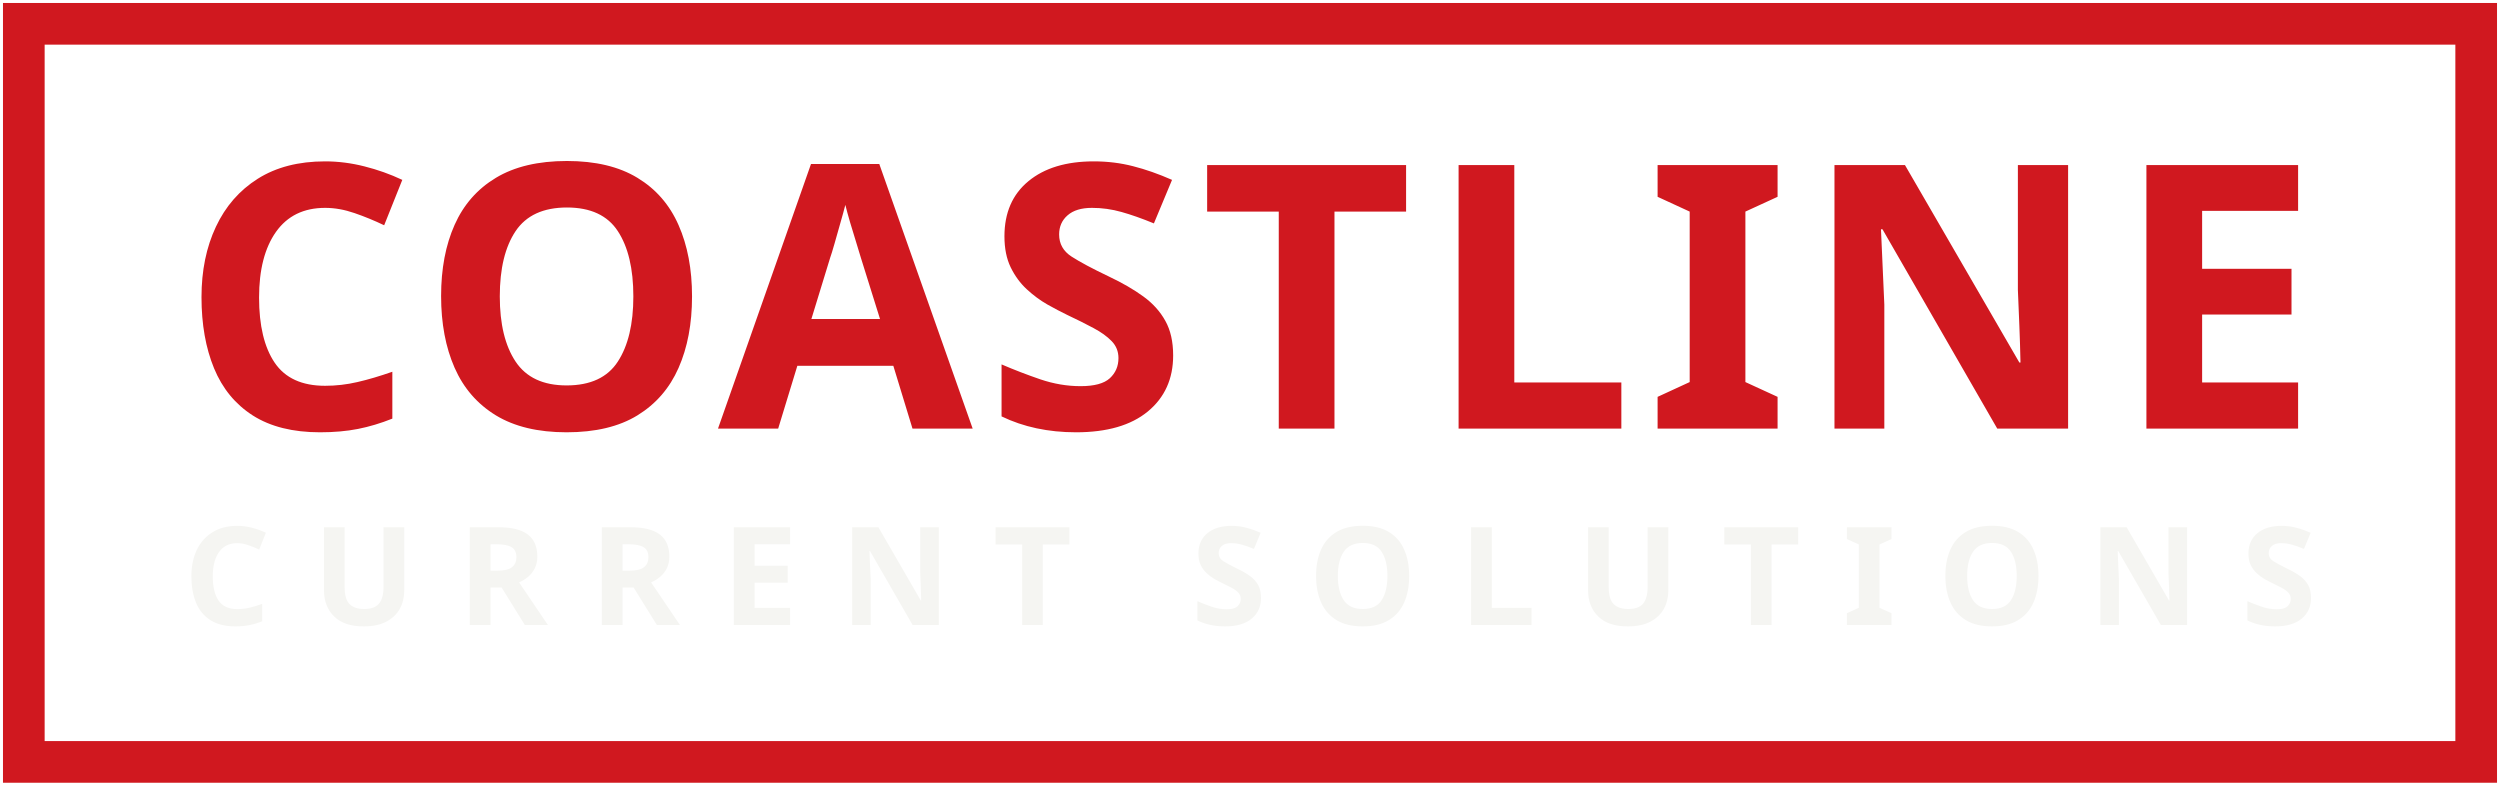
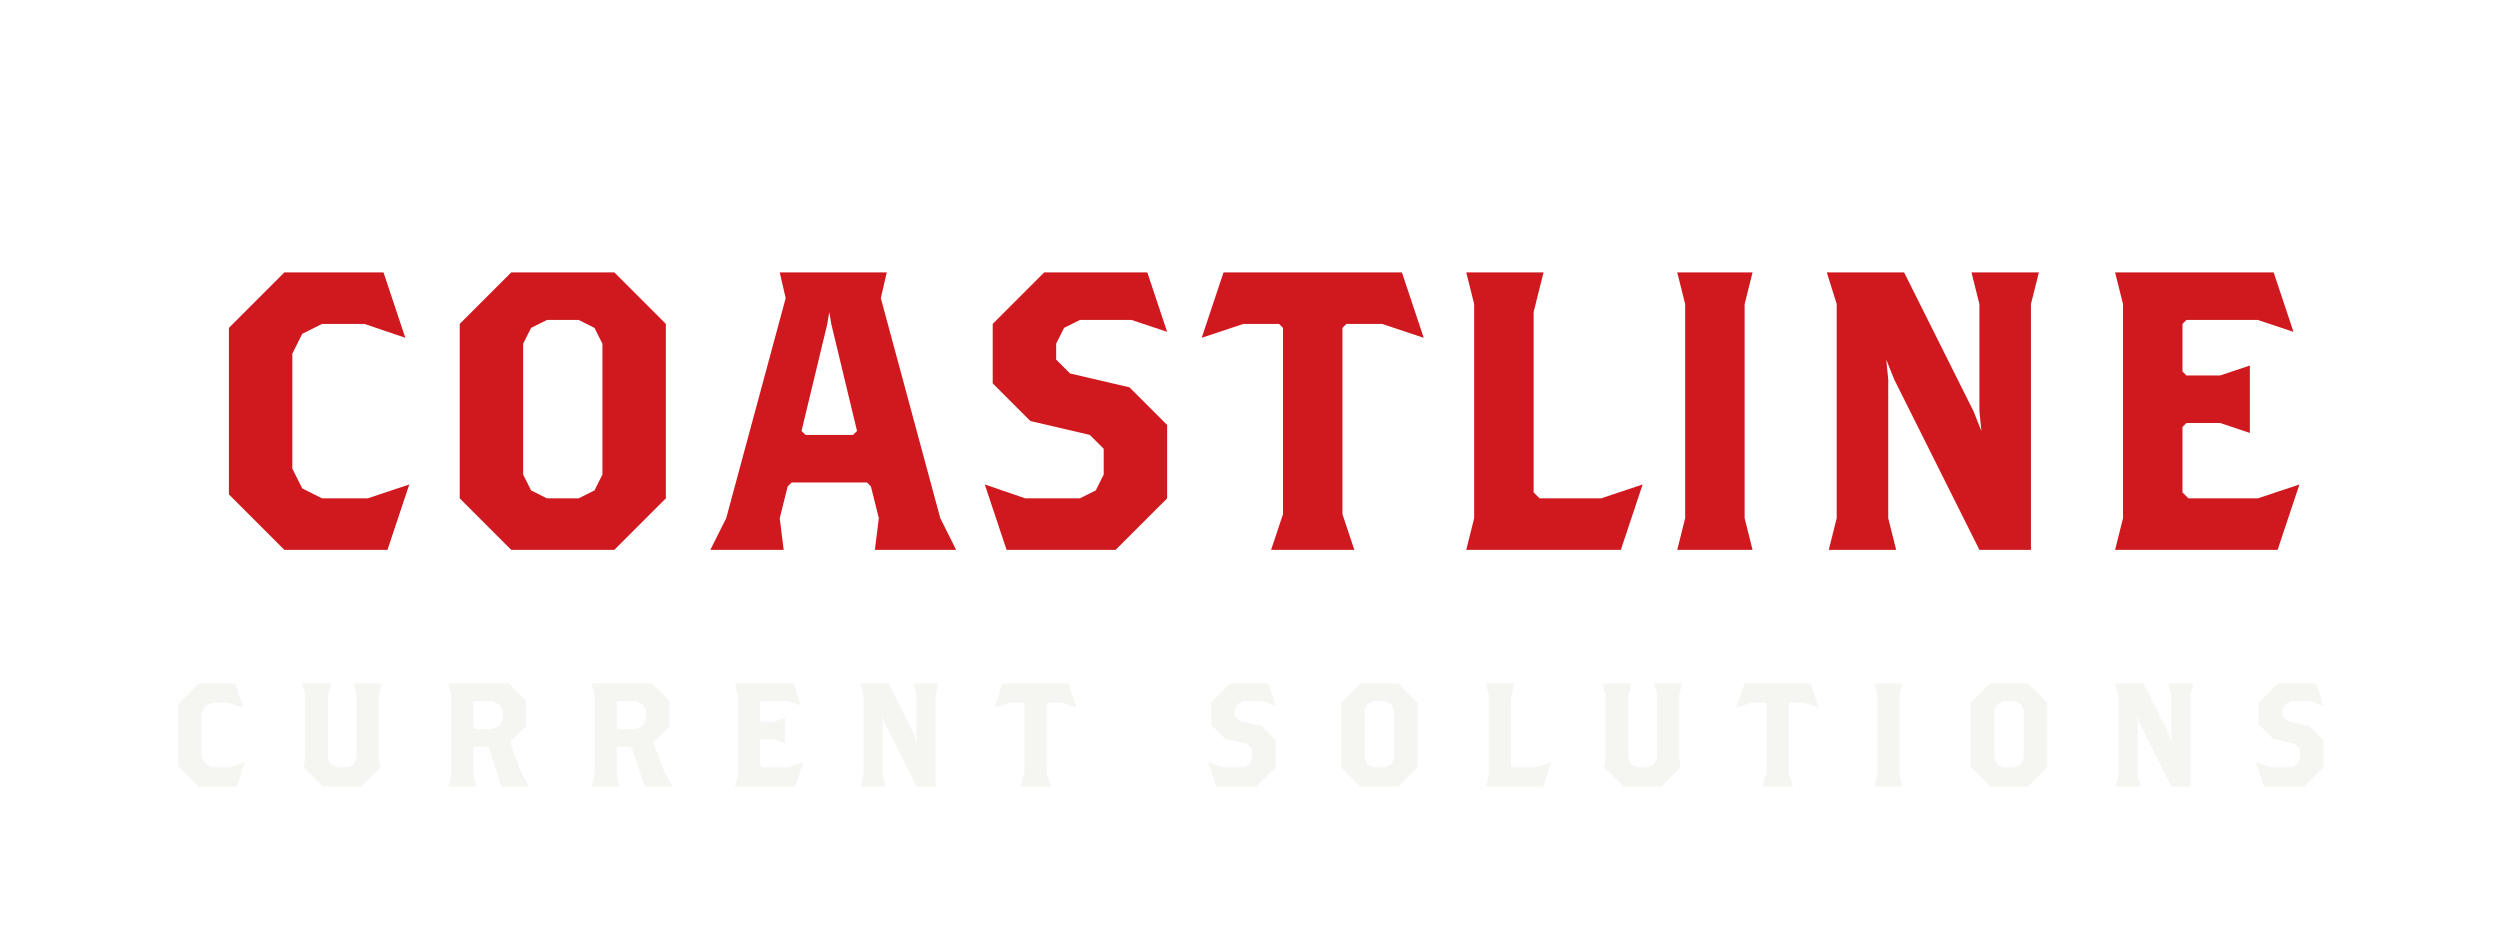
- <svg xmlns="http://www.w3.org/2000/svg" viewBox="0 0 420 132" width="420" height="132" role="img" aria-label="Coastline Current Solutions">
-   <rect x="4" y="4" width="412" height="124" fill="none" stroke="#d0181f" stroke-width="7" />
-   <text x="210" y="72" text-anchor="middle" font-family="Oswald,'Arial Narrow',Impact,sans-serif" font-weight="700" font-size="62" letter-spacing="2" fill="#d0181f">COASTLINE</text>
-   <text x="210" y="105" text-anchor="middle" font-family="Oswald,'Arial Narrow',Impact,sans-serif" font-weight="600" font-size="23" letter-spacing="7" fill="#f5f5f2">CURRENT SOLUTIONS</text>
+ <svg xmlns="http://www.w3.org/2000/svg" viewBox="0 0 391 147" width="391" height="147" role="img" aria-label="Coastline Current Solutions">
+   <g fill="#d0181f" transform="translate(30.84,86.00)">
+     <g transform="translate(0.00,0) scale(0.062,-0.062)">
+       <path d="M535 165 430 130H315L265 155L240 205V495L265 545L315 570H422L525 535L470 700H220L80 560V140L220 0H480Z" />
+     </g>
+     <g transform="translate(36.10,0) scale(0.062,-0.062)">
+       <path d="M600 130V570L470 700H210L80 570V130L210 0H470ZM440 190 420 150 380 130H300L260 150L240 190V520L260 560L300 580H380L420 560L440 520Z" />
+     </g>
+     <g transform="translate(80.26,0) scale(0.062,-0.062)">
+       <path d="M620 0 580 80 430 635 445 700H175L190 635L40 80L0 0H185L175 80L195 160L205 170H395L405 160L425 80L415 0ZM370 300 360 290H240L230 300L295 570L300 600L305 570Z" />
+     </g>
+     <g transform="translate(120.70,0) scale(0.062,-0.062)">
+       <path d="M500 130V315L405 410L255 445L220 480V520L240 560L280 580H410L500 550L450 700H190L60 570V420L155 325L305 290L340 255V190L320 150L280 130H142L40 165L95 0H370Z" />
+     </g>
+     <g transform="translate(157.42,0) scale(0.062,-0.062)">
+       <path d="M555 535 500 700H50L-5 535L100 570H190L200 560V90L170 0H380L350 90V560L360 570H450Z" />
+     </g>
+     <g transform="translate(193.52,0) scale(0.062,-0.062)">
+       <path d="M525 165 420 130H265L250 145V600L275 700H80L100 620V80L80 0H470Z" />
+     </g>
+     <g transform="translate(226.52,0) scale(0.062,-0.062)">
+       <path d="M270 0 250 80V620L270 700H80L100 620V80L80 0Z" />
+     </g>
+     <g transform="translate(250.22,0) scale(0.062,-0.062)">
+       <path d="M610 700H440L460 620V350L465 300L445 350L270 700H75L100 620V80L80 0H250L230 80V430L225 480L245 430L460 0H590V620Z" />
+     </g>
+     <g transform="translate(295.00,0) scale(0.062,-0.062)">
+       <path d="M545 165 440 130H265L250 145V310L260 320H345L420 295V465L345 440H260L250 450V570L260 580H440L530 550L480 700H80L100 620V80L80 0H490Z" />
+     </g>
+   </g>
+   <g fill="#f5f5f2" transform="translate(26.00,123.00)">
+     <g transform="translate(0.00,0) scale(0.023,-0.023)">
+       <path d="M535 165 430 130H315L265 155L240 205V495L265 545L315 570H422L525 535L470 700H220L80 560V140L220 0H480Z" />
+     </g>
+     <g transform="translate(19.65,0) scale(0.023,-0.023)">
+       <path d="M610 700H420L440 620V190L420 150L380 130H305L265 150L245 190V620L265 700H70L90 620V190L80 130L210 0H470L600 130L590 190V620Z" />
+     </g>
+     <g transform="translate(42.29,0) scale(0.023,-0.023)">
+       <path d="M630 0 575 95 500 300 610 410V580L490 700H80L100 620V80L80 0H270L250 80V260L260 270H335L355 260L440 0ZM450 455 430 415 380 390H260L250 400V570L260 580H380L430 555L450 515Z" />
+     </g>
+     <g transform="translate(64.70,0) scale(0.023,-0.023)">
+       <path d="M630 0 575 95 500 300 610 410V580L490 700H80L100 620V80L80 0H270L250 80V260L260 270H335L355 260L440 0ZM450 455 430 415 380 390H260L250 400V570L260 580H380L430 555L450 515Z" />
+     </g>
+     <g transform="translate(87.11,0) scale(0.023,-0.023)">
+       <path d="M545 165 440 130H265L250 145V310L260 320H345L420 295V465L345 440H260L250 450V570L260 580H440L530 550L480 700H80L100 620V80L80 0H490Z" />
+     </g>
+     <g transform="translate(106.76,0) scale(0.023,-0.023)">
+       <path d="M610 700H440L460 620V350L465 300L445 350L270 700H75L100 620V80L80 0H250L230 80V430L225 480L245 430L460 0H590V620Z" />
+     </g>
+     <g transform="translate(129.63,0) scale(0.023,-0.023)">
+       <path d="M555 535 500 700H50L-5 535L100 570H190L200 560V90L170 0H380L350 90V560L360 570H450Z" />
+     </g>
+     <g transform="translate(162.03,0) scale(0.023,-0.023)">
+       <path d="M500 130V315L405 410L255 445L220 480V520L240 560L280 580H410L500 550L450 700H190L60 570V420L155 325L305 290L340 255V190L320 150L280 130H142L40 165L95 0H370Z" />
+     </g>
+     <g transform="translate(181.91,0) scale(0.023,-0.023)">
+       <path d="M600 130V570L470 700H210L80 570V130L210 0H470ZM440 190 420 150 380 130H300L260 150L240 190V520L260 560L300 580H380L420 560L440 520Z" />
+     </g>
+     <g transform="translate(204.55,0) scale(0.023,-0.023)">
+       <path d="M525 165 420 130H265L250 145V600L275 700H80L100 620V80L80 0H470Z" />
+     </g>
+     <g transform="translate(223.05,0) scale(0.023,-0.023)">
+       <path d="M610 700H420L440 620V190L420 150L380 130H305L265 150L245 190V620L265 700H70L90 620V190L80 130L210 0H470L600 130L590 190V620Z" />
+     </g>
+     <g transform="translate(245.69,0) scale(0.023,-0.023)">
+       <path d="M555 535 500 700H50L-5 535L100 570H190L200 560V90L170 0H380L350 90V560L360 570H450Z" />
+     </g>
+     <g transform="translate(265.34,0) scale(0.023,-0.023)">
+       <path d="M270 0 250 80V620L270 700H80L100 620V80L80 0Z" />
+     </g>
+     <g transform="translate(280.39,0) scale(0.023,-0.023)">
+       <path d="M600 130V570L470 700H210L80 570V130L210 0H470ZM440 190 420 150 380 130H300L260 150L240 190V520L260 560L300 580H380L420 560L440 520Z" />
+     </g>
+     <g transform="translate(303.03,0) scale(0.023,-0.023)">
+       <path d="M610 700H440L460 620V350L465 300L445 350L270 700H75L100 620V80L80 0H250L230 80V430L225 480L245 430L460 0H590V620Z" />
+     </g>
+     <g transform="translate(325.90,0) scale(0.023,-0.023)">
+       <path d="M500 130V315L405 410L255 445L220 480V520L240 560L280 580H410L500 550L450 700H190L60 570V420L155 325L305 290L340 255V190L320 150L280 130H142L40 165L95 0H370Z" />
+     </g>
+   </g>
</svg>
